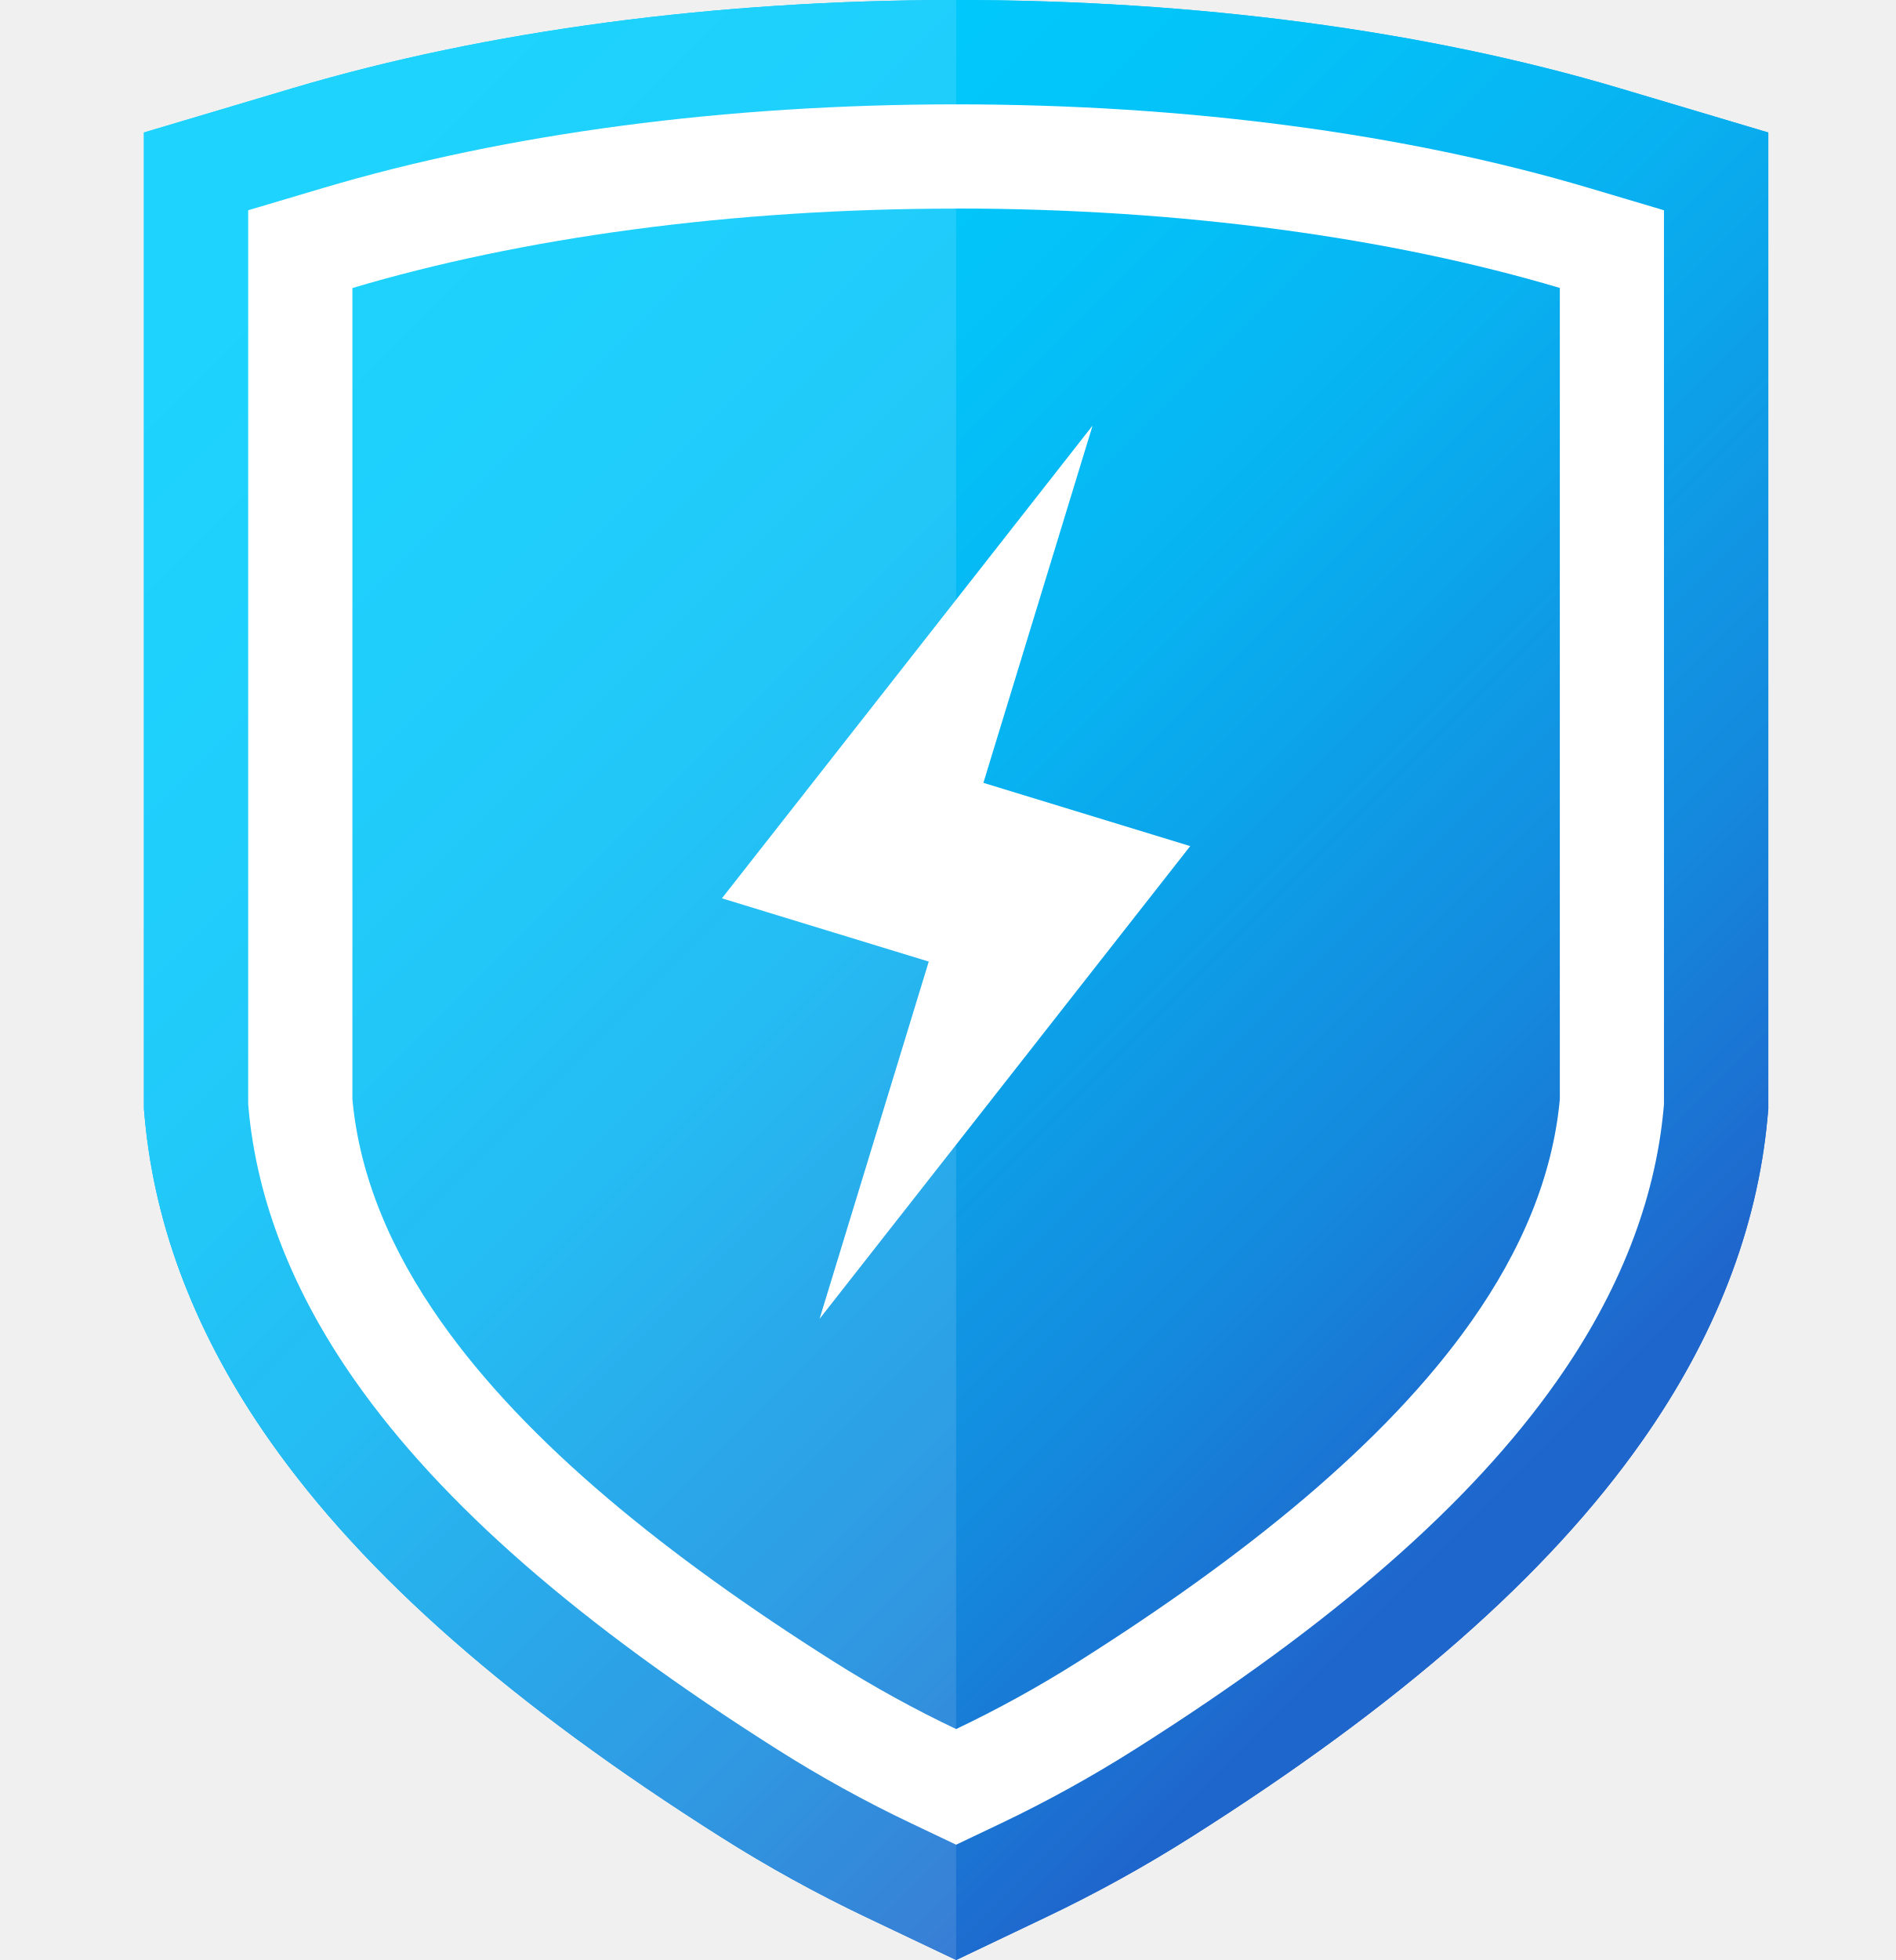
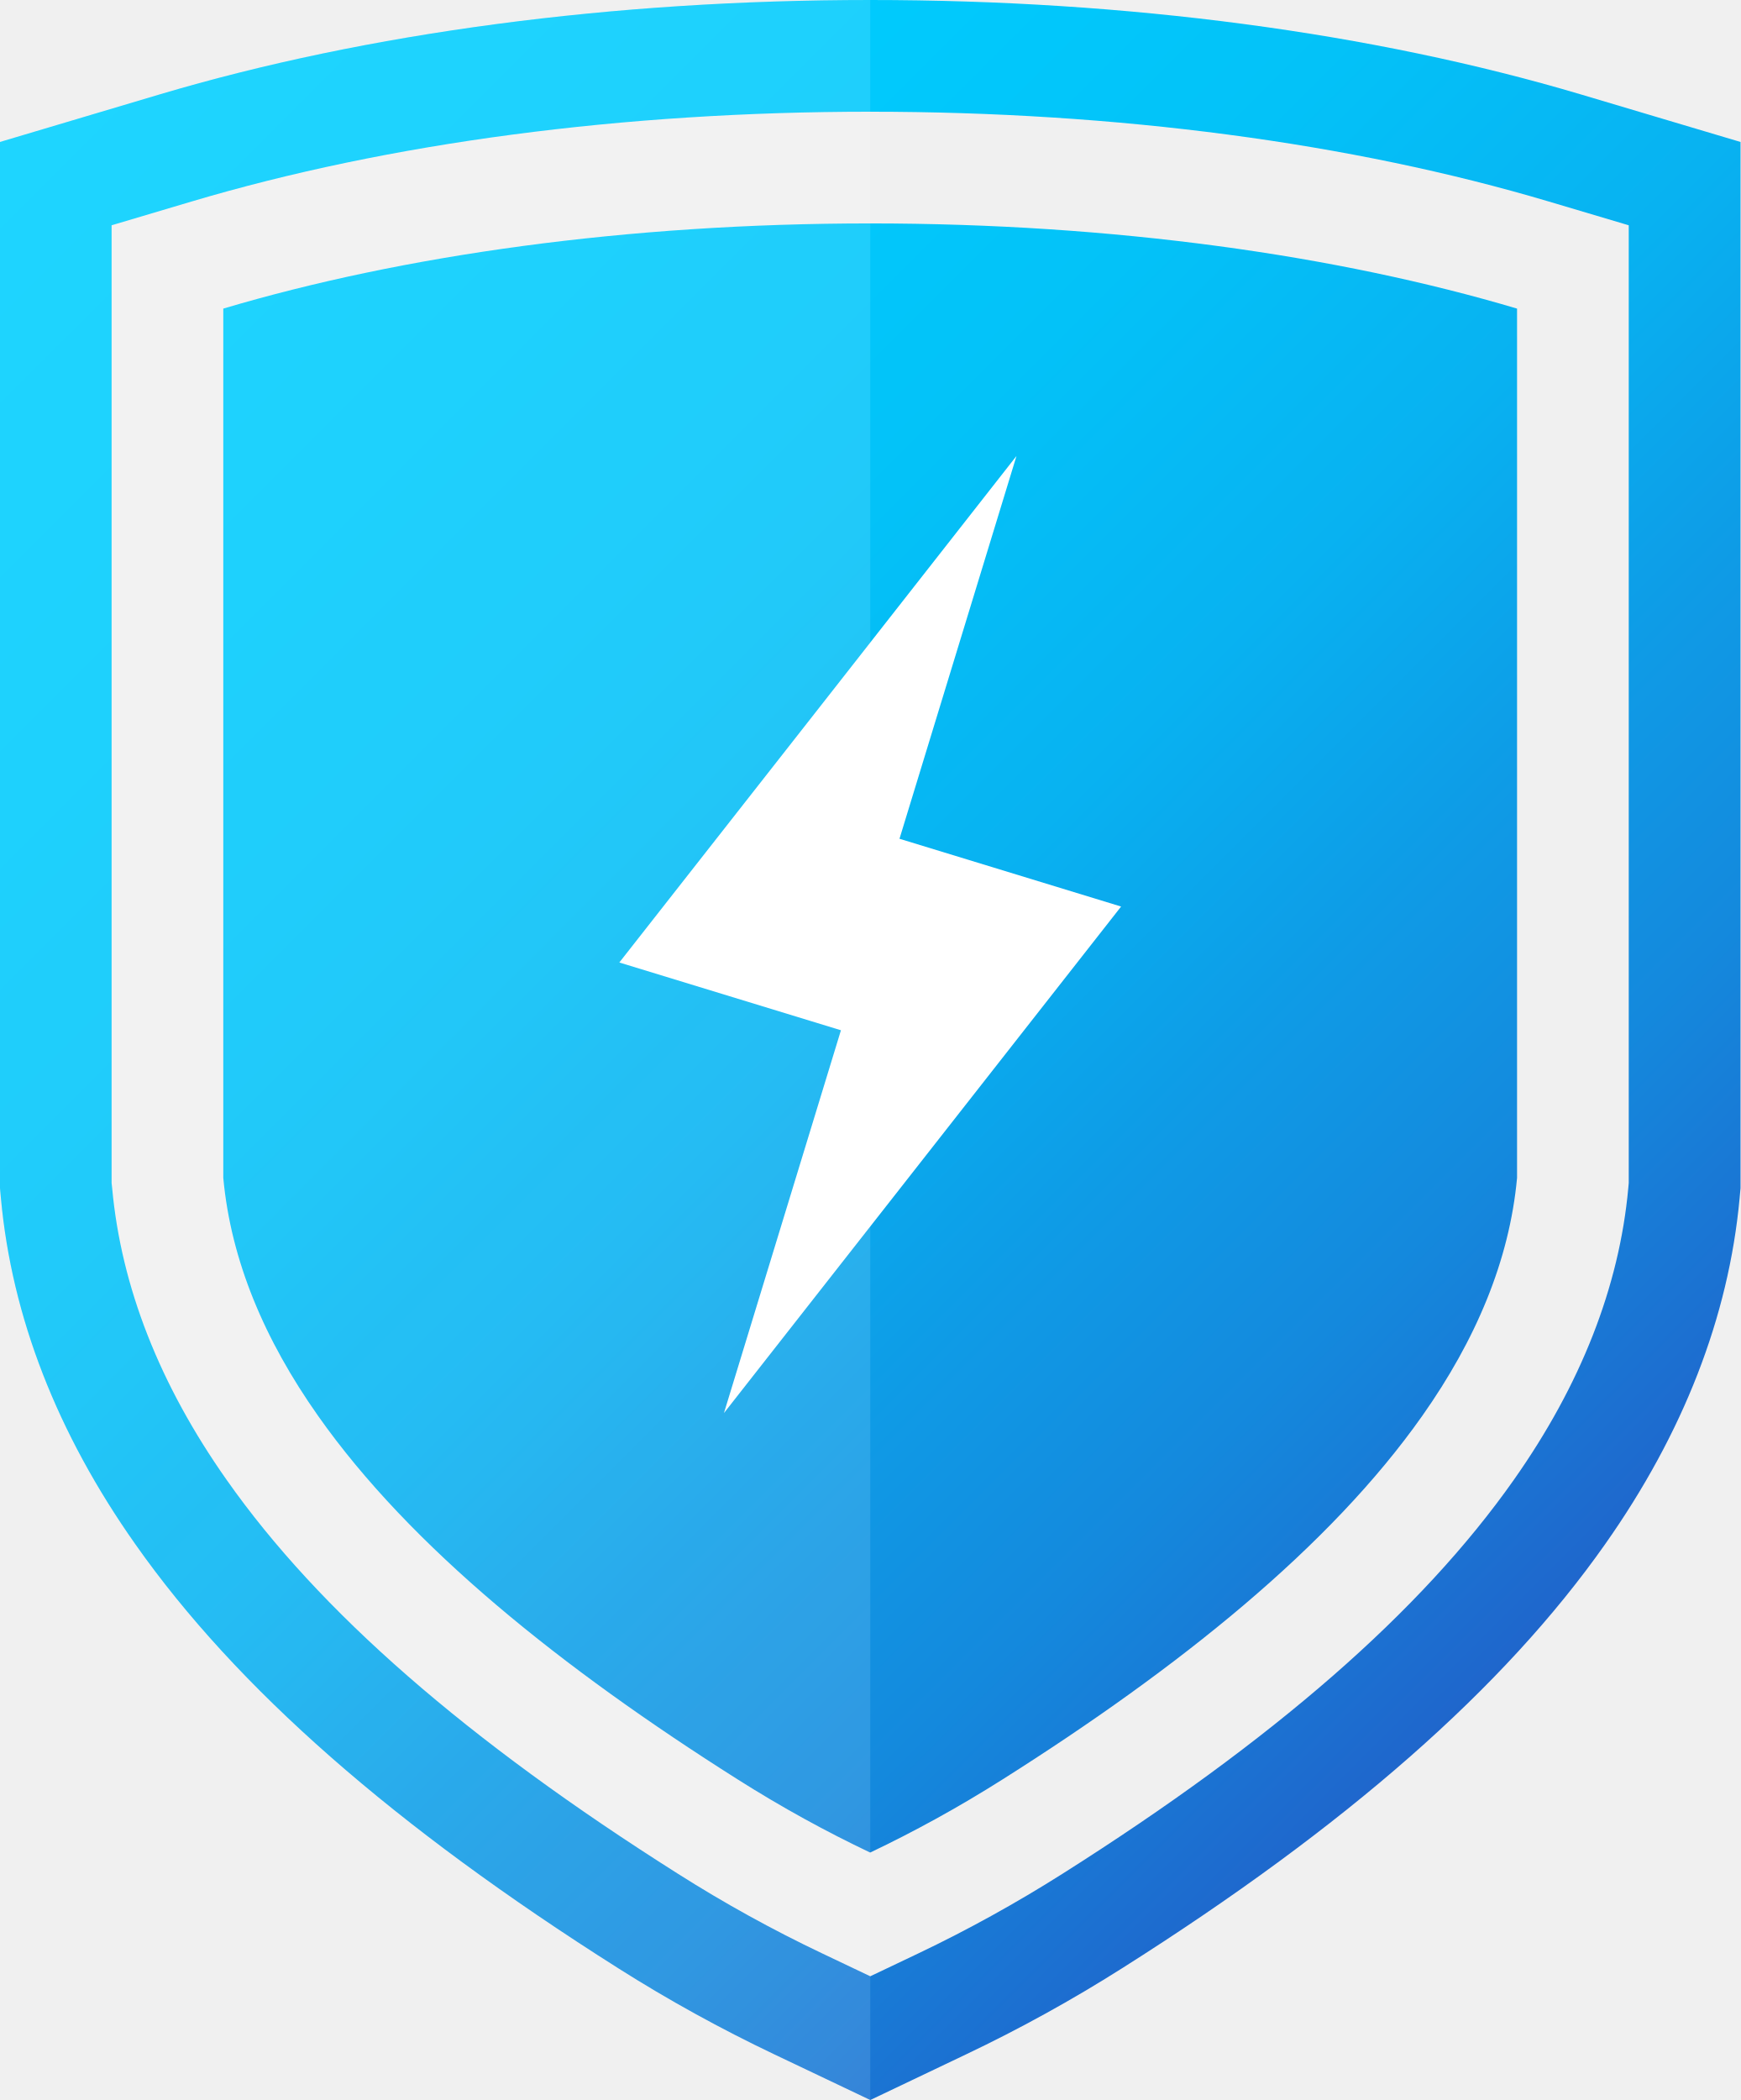
- <svg xmlns="http://www.w3.org/2000/svg" xmlns:xlink="http://www.w3.org/1999/xlink" id="a" viewBox="0 0 218.26 225.58">
+ <svg xmlns="http://www.w3.org/2000/svg" id="b" viewBox="0 0 187 225.58">
  <defs>
-     <linearGradient id="b" x1="22.58" y1="-3.02" x2="185.3" y2="159.7" gradientUnits="userSpaceOnUse">
+     <linearGradient id="c" x1="12.14" y1="3.11" x2="174.86" y2="165.83" gradientUnits="userSpaceOnUse">
      <stop offset="0" stop-color="#00cfff" />
      <stop offset=".23" stop-color="#00cbfd" />
      <stop offset=".41" stop-color="#03c2f8" />
      <stop offset=".57" stop-color="#08b2f1" />
      <stop offset=".71" stop-color="#0e9be6" />
      <stop offset=".71" stop-color="#0f9be6" />
      <stop offset=".83" stop-color="#1489dd" />
      <stop offset="1" stop-color="#1f66cc" />
    </linearGradient>
-     <linearGradient id="c" x1="22.58" y1="-3.02" x2="185.3" y2="159.7" xlink:href="#b" />
  </defs>
-   <path d="m203.57,15.25v112.38l-.1,1.1c-1.18,12.72-6.04,25.22-14.45,37.15-10.85,15.42-27.82,30.32-51.88,45.54-5.38,3.41-11.02,6.52-16.76,9.25l-10.3,4.91-10.31-4.9c-5.74-2.73-11.39-5.84-16.77-9.25-24.06-15.22-41.03-30.12-51.88-45.54-8.42-11.94-13.28-24.44-14.45-37.16l-.1-1.1V15.25l17.16-5.11C56.04,3.51,82.44,0,110.07,0s54.03,3.51,76.34,10.14l17.16,5.11Z" style="fill:url(#b); stroke-width:0px;" />
-   <path d="m203.57,15.25v112.38l-.1,1.1c-1.18,12.72-6.04,25.22-14.45,37.15-10.85,15.42-27.82,30.32-51.88,45.54-5.38,3.41-11.02,6.52-16.76,9.25l-10.3,4.91h-.01l-10.3-4.9c-5.74-2.73-11.39-5.84-16.77-9.25-24.06-15.22-41.03-30.12-51.88-45.54-8.42-11.94-13.28-24.44-14.45-37.16l-.1-1.1V15.25l17.16-5.11C56.04,3.51,82.44,0,110.07,0s54.03,3.51,76.34,10.14l17.16,5.11Z" style="fill:url(#c); stroke-width:0px;" />
-   <path d="m110.07,0v225.58l-10.3-4.9c-5.74-2.73-11.39-5.84-16.77-9.25-24.06-15.22-41.03-30.12-51.88-45.54-8.42-11.94-13.28-24.44-14.45-37.16l-.1-1.1V15.25l17.16-5.11C56.04,3.51,82.44,0,110.07,0Z" style="fill:#fff; opacity:.12; stroke-width:0px;" />
-   <path d="m110.07,24c26.12,0,50.19,3.4,69.5,9.14v93.38c-.82,8.89-4.44,17.41-10.17,25.54-9.94,14.12-26.22,27.13-45.1,39.08-4.8,3.04-9.57,5.64-14.23,7.86-4.67-2.22-9.44-4.82-14.24-7.86-18.88-11.95-35.15-24.95-45.09-39.08-5.73-8.13-9.35-16.64-10.17-25.54V33.15c19.31-5.74,43.38-9.14,69.5-9.14m0-12c-26.49,0-51.71,3.33-72.92,9.64l-8.58,2.55v102.89l.05.55c.98,10.6,5.12,21.14,12.31,31.35,9.93,14.11,25.79,27.95,48.48,42.31,4.98,3.16,10.2,6.04,15.51,8.56l5.15,2.45,5.15-2.45c5.31-2.53,10.52-5.41,15.49-8.56,22.7-14.36,38.56-28.2,48.49-42.31,7.19-10.2,11.33-20.75,12.31-31.34l.05-.55V24.2l-8.58-2.55c-21.21-6.31-46.43-9.64-72.92-9.64h0Z" style="fill:#fff; stroke-width:0px;" />
-   <polygon id="d" points="137.02 97.38 115.69 124.58 94.35 151.79 106.92 110.67 83.11 103.39 104.45 76.19 125.78 48.98 113.21 90.1 137.02 97.38" style="fill:#fff; stroke-width:0px;" />
+   <path d="m93.49,24c26.12,0,50.19,3.41,69.5,9.15v93.38c-.82,8.89-4.44,17.41-10.17,25.54-9.94,14.12-26.22,27.13-45.1,39.07-4.8,3.04-9.57,5.64-14.23,7.86-4.67-2.22-9.44-4.82-14.24-7.86-18.88-11.94-35.15-24.95-45.09-39.07-5.73-8.13-9.35-16.65-10.17-25.54V33.15c19.31-5.74,43.38-9.15,69.5-9.15Zm93.51-8.75v112.38l-.1,1.1c-1.18,12.72-6.04,25.22-14.45,37.15-10.85,15.42-27.82,30.32-51.88,45.54-5.38,3.41-11.02,6.52-16.76,9.25l-10.3,4.91h-.01l-10.3-4.9c-5.74-2.73-11.39-5.84-16.77-9.25-24.06-15.22-41.03-30.12-51.88-45.54C6.13,153.95,1.27,141.45.1,128.73l-.1-1.1V15.25l17.16-5.11C39.47,3.51,65.87,0,93.5,0s54.03,3.51,76.34,10.14l17.16,5.11Zm-12.01,8.95l-8.58-2.55c-21.21-6.31-46.42-9.65-72.92-9.65s-51.7,3.34-72.92,9.65l-8.58,2.55v102.88l.06.55c.97,10.6,5.11,21.14,12.31,31.35,9.92,14.11,25.78,27.95,48.48,42.3,4.98,3.16,10.2,6.04,15.51,8.56l5.15,2.45,5.15-2.45c5.31-2.53,10.52-5.41,15.5-8.56,22.7-14.36,38.56-28.2,48.49-42.31,7.19-10.2,11.33-20.74,12.3-31.34l.05-.55V24.2Z" style="fill:url(#c); stroke-width:0px;" />
+   <polygon id="d" points="120.45 97.38 99.12 124.58 77.78 151.79 90.35 110.67 66.54 103.39 87.88 76.19 109.21 48.98 96.64 90.1 120.45 97.38" style="fill:#fff; stroke-width:0px;" />
+   <path id="e" d="m93.5,0v225.58l-10.3-4.9c-5.74-2.73-11.39-5.84-16.77-9.25-24.06-15.22-41.03-30.12-51.88-45.54C6.13,153.95,1.27,141.45.1,128.73l-.1-1.1V15.25l17.16-5.11C39.47,3.51,65.87,0,93.5,0Z" style="fill:#fff; opacity:.12; stroke-width:0px;" />
</svg>
